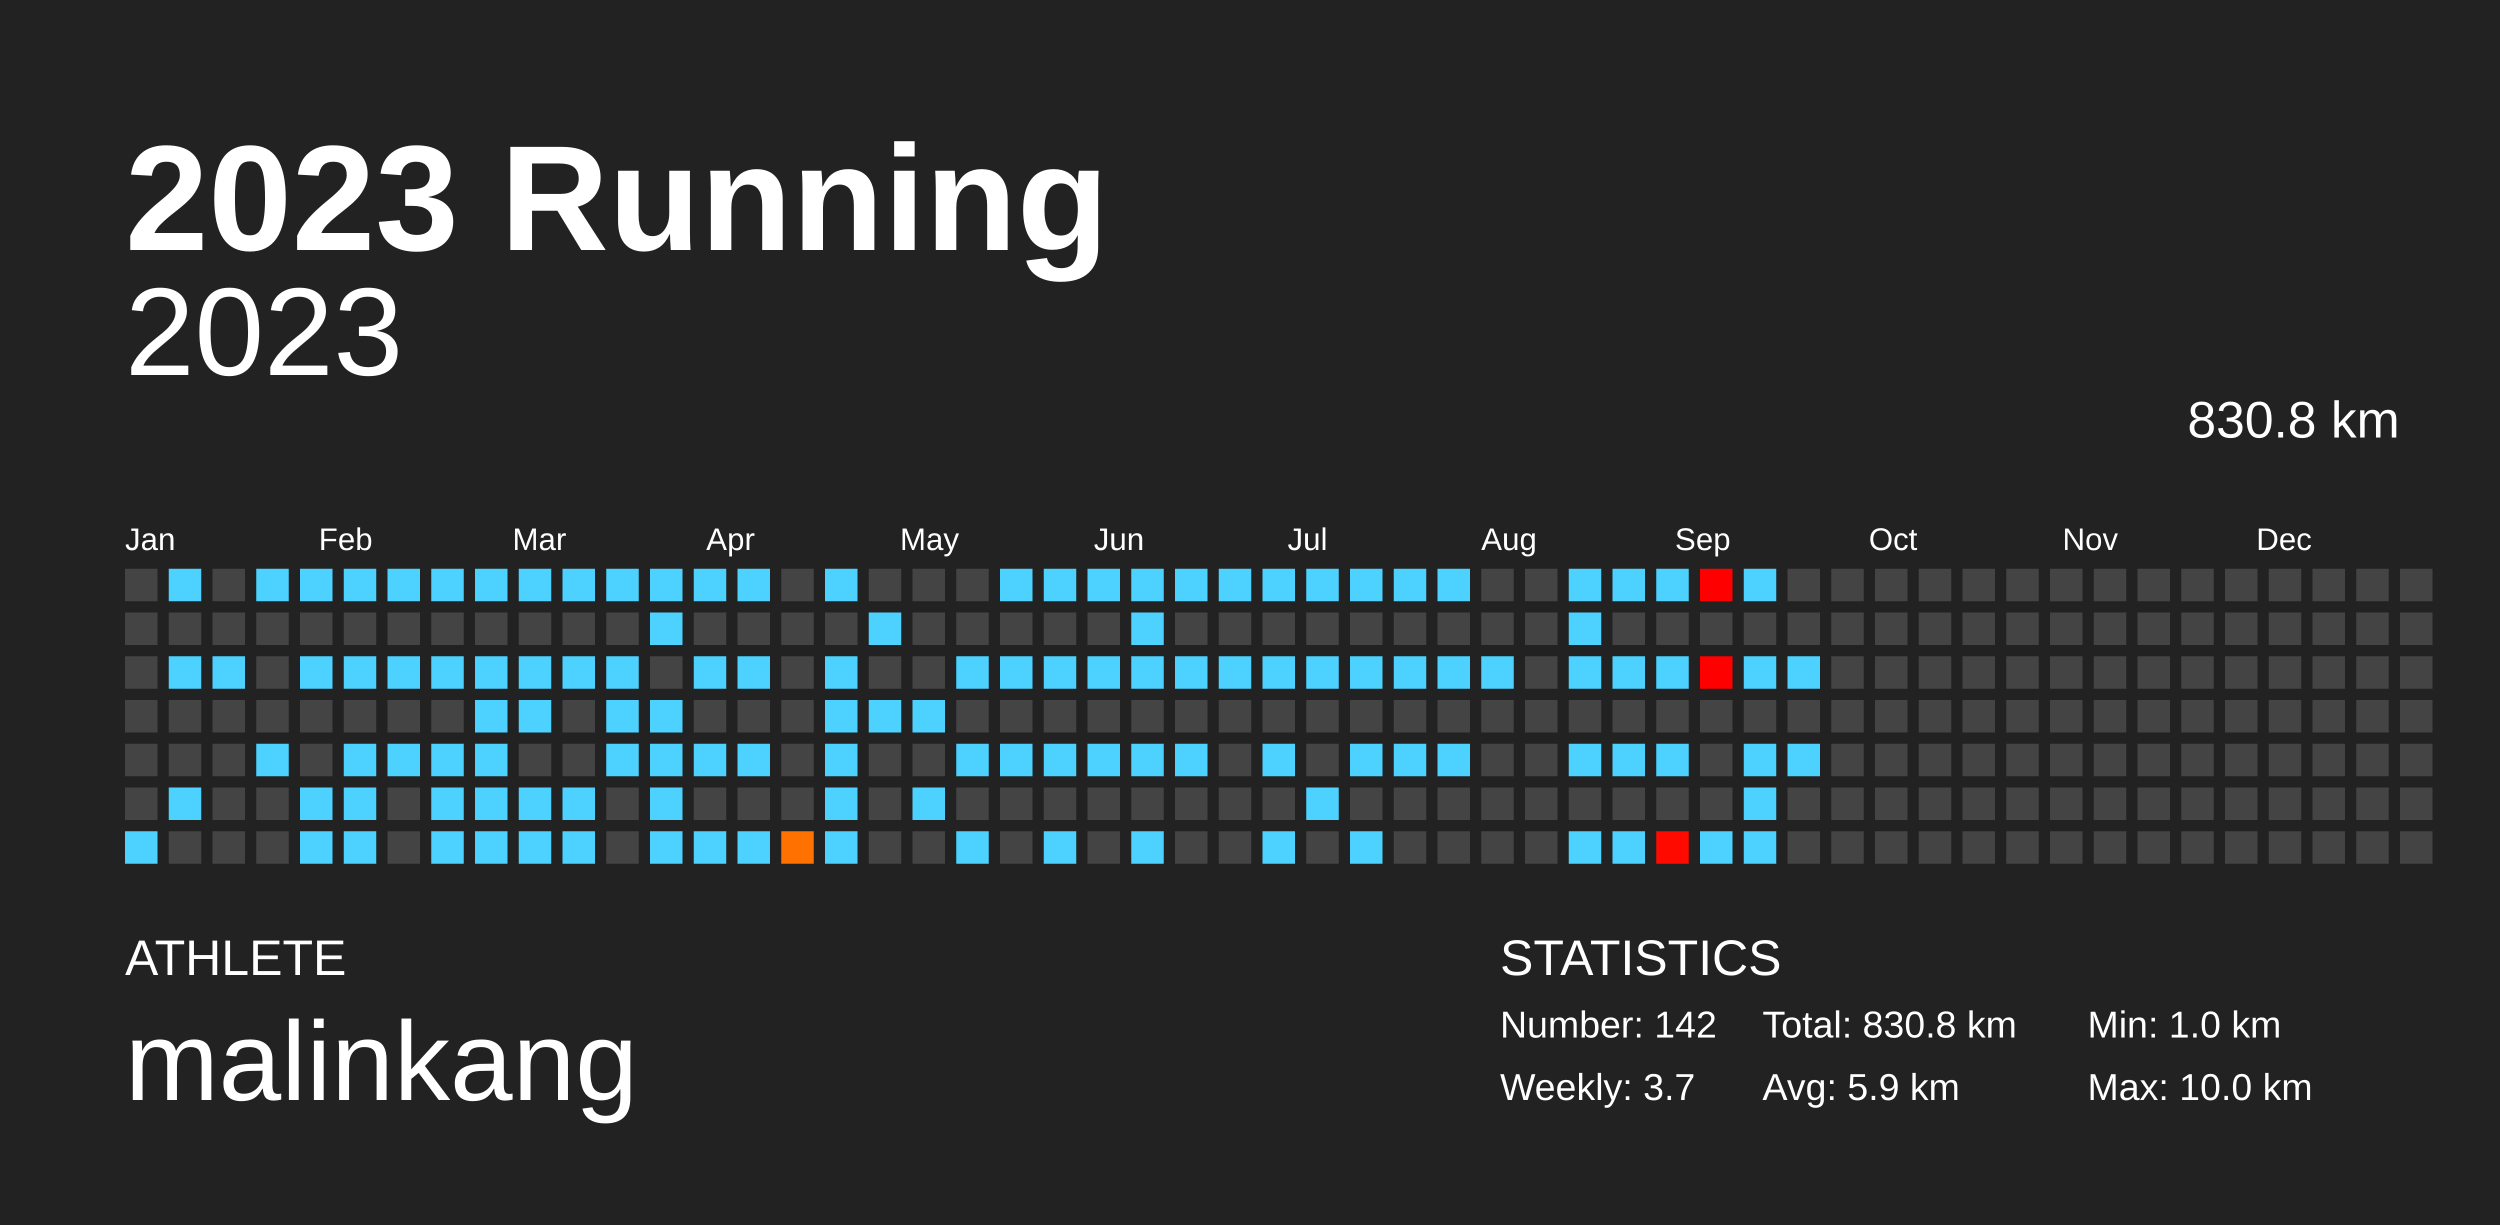
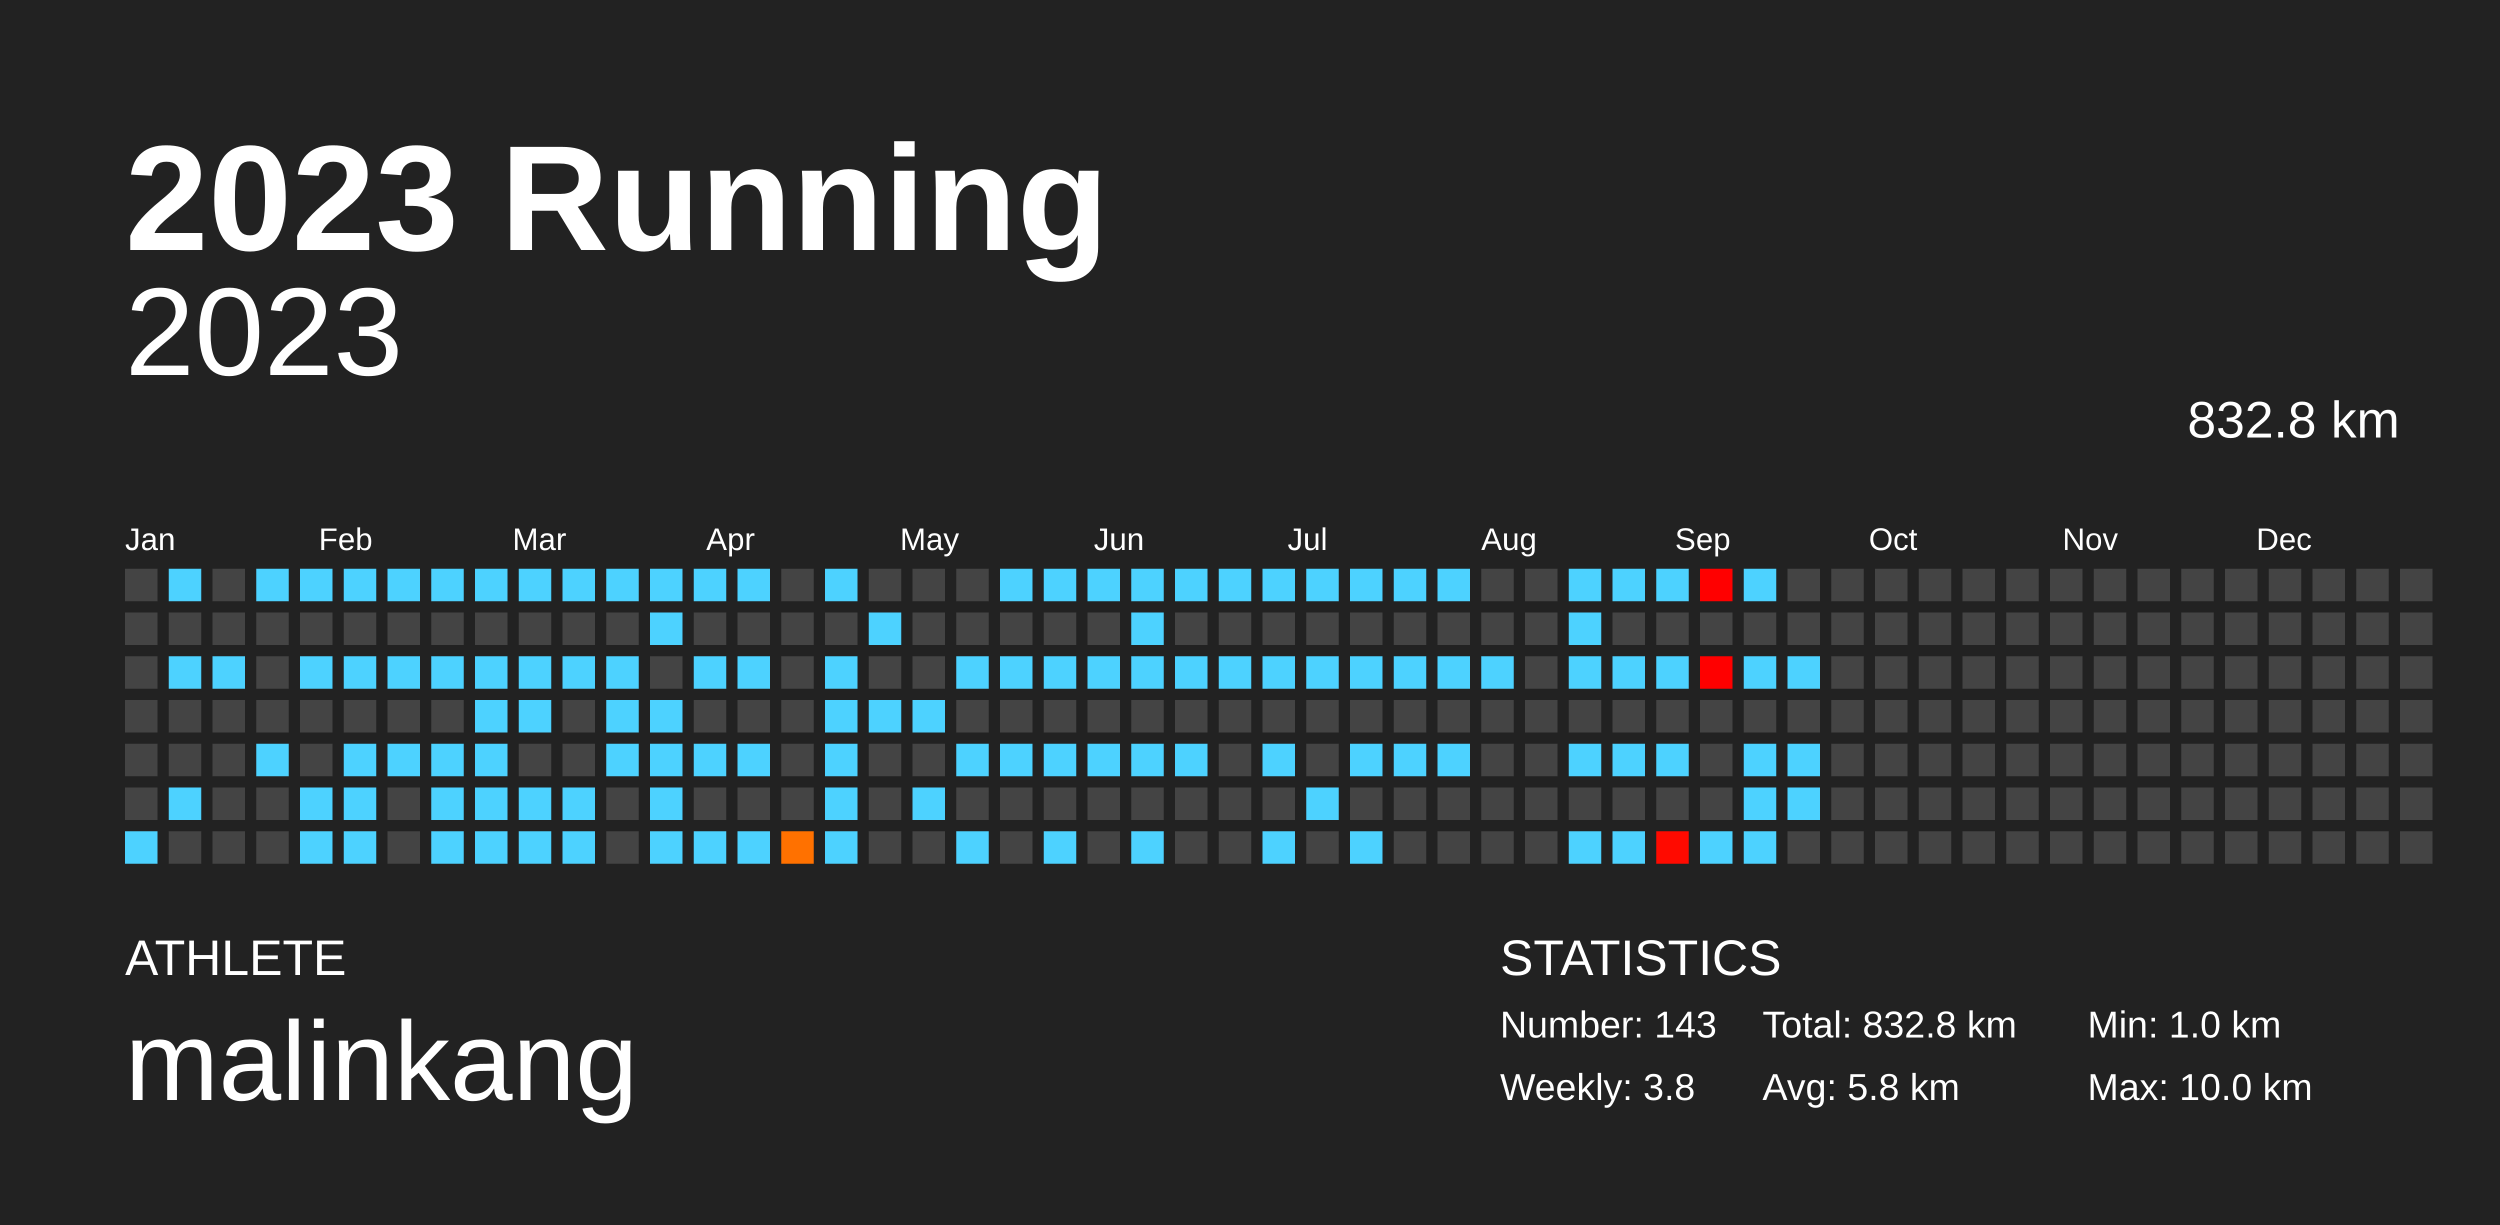
<svg xmlns="http://www.w3.org/2000/svg" baseProfile="full" height="98mm" version="1.1" viewBox="0,0,200,98" width="200mm">
  <defs />
  <rect fill="#222222" height="98" width="200" x="0" y="0" />
  <text fill="#FFFFFF" style="font-size:12px; font-family:Arial; font-weight:bold;" x="10" y="20">2023 Running</text>
  <text fill="#FFFFFF" style="font-size:4px; font-family:Arial" x="10" y="78">ATHLETE</text>
  <text fill="#FFFFFF" style="font-size:9px; font-family:Arial" x="10" y="88">malinkang</text>
  <text fill="#FFFFFF" style="font-size:4px; font-family:Arial" x="120" y="78">STATISTICS</text>
-   <text fill="#FFFFFF" style="font-size:3px; font-family:Arial" x="120" y="83">Number: 142</text>
-   <text fill="#FFFFFF" style="font-size:3px; font-family:Arial" x="120" y="88">Weekly: 3.7</text>
-   <text fill="#FFFFFF" style="font-size:3px; font-family:Arial" x="141" y="83">Total: 830.8 km</text>
-   <text fill="#FFFFFF" style="font-size:3px; font-family:Arial" x="141" y="88">Avg: 5.9 km</text>
+   <text fill="#FFFFFF" style="font-size:3px; font-family:Arial" x="120" y="83">Number: 143</text>
+   <text fill="#FFFFFF" style="font-size:3px; font-family:Arial" x="120" y="88">Weekly: 3.8</text>
+   <text fill="#FFFFFF" style="font-size:3px; font-family:Arial" x="141" y="83">Total: 832.8 km</text>
+   <text fill="#FFFFFF" style="font-size:3px; font-family:Arial" x="141" y="88">Avg: 5.8 km</text>
  <text fill="#FFFFFF" style="font-size:3px; font-family:Arial" x="167" y="83">Min: 1.0 km</text>
  <text fill="#FFFFFF" style="font-size:3px; font-family:Arial" x="167" y="88">Max: 10.0 km</text>
  <text alignment-baseline="hanging" fill="#FFFFFF" style="font-size:10.0px; font-family:Arial;" x="10" y="30">2023</text>
-   <text alignment-baseline="hanging" fill="#FFFFFF" style="font-size:4.125px; font-family:Arial;" x="175" y="35">830.8 km</text>
+   <text alignment-baseline="hanging" fill="#FFFFFF" style="font-size:4.125px; font-family:Arial;" x="175" y="35">832.8 km</text>
  <text fill="#FFFFFF" style="font-size:2.5px; font-family:Arial" x="10.0" y="44">Jan</text>
  <text fill="#FFFFFF" style="font-size:2.5px; font-family:Arial" x="25.5" y="44">Feb</text>
  <text fill="#FFFFFF" style="font-size:2.5px; font-family:Arial" x="41.0" y="44">Mar</text>
  <text fill="#FFFFFF" style="font-size:2.5px; font-family:Arial" x="56.5" y="44">Apr</text>
  <text fill="#FFFFFF" style="font-size:2.5px; font-family:Arial" x="72.0" y="44">May</text>
  <text fill="#FFFFFF" style="font-size:2.5px; font-family:Arial" x="87.5" y="44">Jun</text>
  <text fill="#FFFFFF" style="font-size:2.5px; font-family:Arial" x="103.0" y="44">Jul</text>
  <text fill="#FFFFFF" style="font-size:2.5px; font-family:Arial" x="118.5" y="44">Aug</text>
  <text fill="#FFFFFF" style="font-size:2.5px; font-family:Arial" x="134.0" y="44">Sep</text>
  <text fill="#FFFFFF" style="font-size:2.5px; font-family:Arial" x="149.5" y="44">Oct</text>
  <text fill="#FFFFFF" style="font-size:2.5px; font-family:Arial" x="165.0" y="44">Nov</text>
  <text fill="#FFFFFF" style="font-size:2.5px; font-family:Arial" x="180.5" y="44">Dec</text>
  <rect fill="#444444" height="2.6" width="2.6" x="10.0" y="45.5" />
  <rect fill="#444444" height="2.6" width="2.6" x="10.0" y="49.0" />
  <rect fill="#444444" height="2.6" width="2.6" x="10.0" y="52.5" />
  <rect fill="#444444" height="2.6" width="2.6" x="10.0" y="56.0" />
  <rect fill="#444444" height="2.6" width="2.6" x="10.0" y="59.5" />
  <rect fill="#444444" height="2.6" width="2.6" x="10.0" y="63.0" />
  <rect fill="#4dd2ff" height="2.6" width="2.6" x="10.0" y="66.5" />
  <rect fill="#4dd2ff" height="2.6" width="2.6" x="13.5" y="45.5" />
  <rect fill="#444444" height="2.6" width="2.6" x="13.5" y="49.0" />
  <rect fill="#4dd2ff" height="2.6" width="2.6" x="13.5" y="52.5" />
  <rect fill="#444444" height="2.6" width="2.6" x="13.5" y="56.0" />
  <rect fill="#444444" height="2.6" width="2.6" x="13.5" y="59.5" />
  <rect fill="#4dd2ff" height="2.6" width="2.6" x="13.5" y="63.0" />
  <rect fill="#444444" height="2.6" width="2.6" x="13.5" y="66.5" />
  <rect fill="#444444" height="2.6" width="2.6" x="17.0" y="45.5" />
  <rect fill="#444444" height="2.6" width="2.6" x="17.0" y="49.0" />
  <rect fill="#4dd2ff" height="2.6" width="2.6" x="17.0" y="52.5" />
  <rect fill="#444444" height="2.6" width="2.6" x="17.0" y="56.0" />
  <rect fill="#444444" height="2.6" width="2.6" x="17.0" y="59.5" />
  <rect fill="#444444" height="2.6" width="2.6" x="17.0" y="63.0" />
  <rect fill="#444444" height="2.6" width="2.6" x="17.0" y="66.5" />
  <rect fill="#4dd2ff" height="2.6" width="2.6" x="20.5" y="45.5" />
  <rect fill="#444444" height="2.6" width="2.6" x="20.5" y="49.0" />
  <rect fill="#444444" height="2.6" width="2.6" x="20.5" y="52.5" />
  <rect fill="#444444" height="2.6" width="2.6" x="20.5" y="56.0" />
  <rect fill="#4dd2ff" height="2.6" width="2.6" x="20.5" y="59.5" />
  <rect fill="#444444" height="2.6" width="2.6" x="20.5" y="63.0" />
  <rect fill="#444444" height="2.6" width="2.6" x="20.5" y="66.5" />
  <rect fill="#4dd2ff" height="2.6" width="2.6" x="24.0" y="45.5" />
  <rect fill="#444444" height="2.6" width="2.6" x="24.0" y="49.0" />
  <rect fill="#4dd2ff" height="2.6" width="2.6" x="24.0" y="52.5" />
  <rect fill="#444444" height="2.6" width="2.6" x="24.0" y="56.0" />
  <rect fill="#444444" height="2.6" width="2.6" x="24.0" y="59.5" />
  <rect fill="#4dd2ff" height="2.6" width="2.6" x="24.0" y="63.0" />
  <rect fill="#4dd2ff" height="2.6" width="2.6" x="24.0" y="66.5" />
  <rect fill="#4dd2ff" height="2.6" width="2.6" x="27.5" y="45.5" />
  <rect fill="#444444" height="2.6" width="2.6" x="27.5" y="49.0" />
  <rect fill="#4dd2ff" height="2.6" width="2.6" x="27.5" y="52.5" />
  <rect fill="#444444" height="2.6" width="2.6" x="27.5" y="56.0" />
  <rect fill="#4dd2ff" height="2.6" width="2.6" x="27.5" y="59.5" />
  <rect fill="#4dd2ff" height="2.6" width="2.6" x="27.5" y="63.0" />
  <rect fill="#4dd2ff" height="2.6" width="2.6" x="27.5" y="66.5" />
  <rect fill="#4dd2ff" height="2.6" width="2.6" x="31.0" y="45.5" />
  <rect fill="#444444" height="2.6" width="2.6" x="31.0" y="49.0" />
  <rect fill="#4dd2ff" height="2.6" width="2.6" x="31.0" y="52.5" />
  <rect fill="#444444" height="2.6" width="2.6" x="31.0" y="56.0" />
  <rect fill="#4dd2ff" height="2.6" width="2.6" x="31.0" y="59.5" />
  <rect fill="#444444" height="2.6" width="2.6" x="31.0" y="63.0" />
  <rect fill="#444444" height="2.6" width="2.6" x="31.0" y="66.5" />
  <rect fill="#4dd2ff" height="2.6" width="2.6" x="34.5" y="45.5" />
  <rect fill="#444444" height="2.6" width="2.6" x="34.5" y="49.0" />
  <rect fill="#4dd2ff" height="2.6" width="2.6" x="34.5" y="52.5" />
  <rect fill="#444444" height="2.6" width="2.6" x="34.5" y="56.0" />
  <rect fill="#4dd2ff" height="2.6" width="2.6" x="34.5" y="59.5" />
  <rect fill="#4dd2ff" height="2.6" width="2.6" x="34.5" y="63.0" />
  <rect fill="#4dd2ff" height="2.6" width="2.6" x="34.5" y="66.5" />
  <rect fill="#4dd2ff" height="2.6" width="2.6" x="38.0" y="45.5" />
  <rect fill="#444444" height="2.6" width="2.6" x="38.0" y="49.0" />
  <rect fill="#4dd2ff" height="2.6" width="2.6" x="38.0" y="52.5" />
  <rect fill="#4dd2ff" height="2.6" width="2.6" x="38.0" y="56.0" />
  <rect fill="#4dd2ff" height="2.6" width="2.6" x="38.0" y="59.5" />
  <rect fill="#4dd2ff" height="2.6" width="2.6" x="38.0" y="63.0" />
  <rect fill="#4dd2ff" height="2.6" width="2.6" x="38.0" y="66.5" />
  <rect fill="#4dd2ff" height="2.6" width="2.6" x="41.5" y="45.5" />
  <rect fill="#444444" height="2.6" width="2.6" x="41.5" y="49.0" />
  <rect fill="#4dd2ff" height="2.6" width="2.6" x="41.5" y="52.5" />
  <rect fill="#4dd2ff" height="2.6" width="2.6" x="41.5" y="56.0" />
  <rect fill="#444444" height="2.6" width="2.6" x="41.5" y="59.5" />
  <rect fill="#4dd2ff" height="2.6" width="2.6" x="41.5" y="63.0" />
  <rect fill="#4dd2ff" height="2.6" width="2.6" x="41.5" y="66.5" />
  <rect fill="#4dd2ff" height="2.6" width="2.6" x="45.0" y="45.5" />
  <rect fill="#444444" height="2.6" width="2.6" x="45.0" y="49.0" />
  <rect fill="#4dd2ff" height="2.6" width="2.6" x="45.0" y="52.5" />
  <rect fill="#444444" height="2.6" width="2.6" x="45.0" y="56.0" />
  <rect fill="#444444" height="2.6" width="2.6" x="45.0" y="59.5" />
  <rect fill="#4dd2ff" height="2.6" width="2.6" x="45.0" y="63.0" />
  <rect fill="#4dd2ff" height="2.6" width="2.6" x="45.0" y="66.5" />
  <rect fill="#4dd2ff" height="2.6" width="2.6" x="48.5" y="45.5" />
  <rect fill="#444444" height="2.6" width="2.6" x="48.5" y="49.0" />
  <rect fill="#4dd2ff" height="2.6" width="2.6" x="48.5" y="52.5" />
  <rect fill="#4dd2ff" height="2.6" width="2.6" x="48.5" y="56.0" />
  <rect fill="#4dd2ff" height="2.6" width="2.6" x="48.5" y="59.5" />
  <rect fill="#444444" height="2.6" width="2.6" x="48.5" y="63.0" />
  <rect fill="#444444" height="2.6" width="2.6" x="48.5" y="66.5" />
  <rect fill="#4dd2ff" height="2.6" width="2.6" x="52.0" y="45.5" />
  <rect fill="#4dd2ff" height="2.6" width="2.6" x="52.0" y="49.0" />
  <rect fill="#444444" height="2.6" width="2.6" x="52.0" y="52.5" />
  <rect fill="#4dd2ff" height="2.6" width="2.6" x="52.0" y="56.0" />
  <rect fill="#4dd2ff" height="2.6" width="2.6" x="52.0" y="59.5" />
  <rect fill="#4dd2ff" height="2.6" width="2.6" x="52.0" y="63.0" />
  <rect fill="#4dd2ff" height="2.6" width="2.6" x="52.0" y="66.5" />
  <rect fill="#4dd2ff" height="2.6" width="2.6" x="55.5" y="45.5" />
  <rect fill="#444444" height="2.6" width="2.6" x="55.5" y="49.0" />
  <rect fill="#4dd2ff" height="2.6" width="2.6" x="55.5" y="52.5" />
  <rect fill="#444444" height="2.6" width="2.6" x="55.5" y="56.0" />
  <rect fill="#4dd2ff" height="2.6" width="2.6" x="55.5" y="59.5" />
  <rect fill="#444444" height="2.6" width="2.6" x="55.5" y="63.0" />
  <rect fill="#4dd2ff" height="2.6" width="2.6" x="55.5" y="66.5" />
  <rect fill="#4dd2ff" height="2.6" width="2.6" x="59.0" y="45.5" />
  <rect fill="#444444" height="2.6" width="2.6" x="59.0" y="49.0" />
  <rect fill="#4dd2ff" height="2.6" width="2.6" x="59.0" y="52.5" />
  <rect fill="#444444" height="2.6" width="2.6" x="59.0" y="56.0" />
  <rect fill="#4dd2ff" height="2.6" width="2.6" x="59.0" y="59.5" />
  <rect fill="#444444" height="2.6" width="2.6" x="59.0" y="63.0" />
  <rect fill="#4dd2ff" height="2.6" width="2.6" x="59.0" y="66.5" />
  <rect fill="#444444" height="2.6" width="2.6" x="62.5" y="45.5" />
  <rect fill="#444444" height="2.6" width="2.6" x="62.5" y="49.0" />
  <rect fill="#444444" height="2.6" width="2.6" x="62.5" y="52.5" />
  <rect fill="#444444" height="2.6" width="2.6" x="62.5" y="56.0" />
  <rect fill="#444444" height="2.6" width="2.6" x="62.5" y="59.5" />
  <rect fill="#444444" height="2.6" width="2.6" x="62.5" y="63.0" />
  <rect fill="#ff7100" height="2.6" width="2.6" x="62.5" y="66.5" />
  <rect fill="#4dd2ff" height="2.6" width="2.6" x="66.0" y="45.5" />
  <rect fill="#444444" height="2.6" width="2.6" x="66.0" y="49.0" />
  <rect fill="#4dd2ff" height="2.6" width="2.6" x="66.0" y="52.5" />
  <rect fill="#4dd2ff" height="2.6" width="2.6" x="66.0" y="56.0" />
  <rect fill="#4dd2ff" height="2.6" width="2.6" x="66.0" y="59.5" />
  <rect fill="#4dd2ff" height="2.6" width="2.6" x="66.0" y="63.0" />
  <rect fill="#4dd2ff" height="2.6" width="2.6" x="66.0" y="66.5" />
  <rect fill="#444444" height="2.6" width="2.6" x="69.5" y="45.5" />
  <rect fill="#4dd2ff" height="2.6" width="2.6" x="69.5" y="49.0" />
  <rect fill="#444444" height="2.6" width="2.6" x="69.5" y="52.5" />
  <rect fill="#4dd2ff" height="2.6" width="2.6" x="69.5" y="56.0" />
  <rect fill="#444444" height="2.6" width="2.6" x="69.5" y="59.5" />
  <rect fill="#444444" height="2.6" width="2.6" x="69.5" y="63.0" />
  <rect fill="#444444" height="2.6" width="2.6" x="69.5" y="66.5" />
  <rect fill="#444444" height="2.6" width="2.6" x="73.0" y="45.5" />
  <rect fill="#444444" height="2.6" width="2.6" x="73.0" y="49.0" />
  <rect fill="#444444" height="2.6" width="2.6" x="73.0" y="52.5" />
  <rect fill="#4dd2ff" height="2.6" width="2.6" x="73.0" y="56.0" />
  <rect fill="#444444" height="2.6" width="2.6" x="73.0" y="59.5" />
  <rect fill="#4dd2ff" height="2.6" width="2.6" x="73.0" y="63.0" />
  <rect fill="#444444" height="2.6" width="2.6" x="73.0" y="66.5" />
  <rect fill="#444444" height="2.6" width="2.6" x="76.5" y="45.5" />
  <rect fill="#444444" height="2.6" width="2.6" x="76.5" y="49.0" />
  <rect fill="#4dd2ff" height="2.6" width="2.6" x="76.5" y="52.5" />
  <rect fill="#444444" height="2.6" width="2.6" x="76.5" y="56.0" />
  <rect fill="#4dd2ff" height="2.6" width="2.6" x="76.5" y="59.5" />
  <rect fill="#444444" height="2.6" width="2.6" x="76.5" y="63.0" />
  <rect fill="#4dd2ff" height="2.6" width="2.6" x="76.5" y="66.5" />
  <rect fill="#4dd2ff" height="2.6" width="2.6" x="80.0" y="45.5" />
  <rect fill="#444444" height="2.6" width="2.6" x="80.0" y="49.0" />
  <rect fill="#4dd2ff" height="2.6" width="2.6" x="80.0" y="52.5" />
  <rect fill="#444444" height="2.6" width="2.6" x="80.0" y="56.0" />
  <rect fill="#4dd2ff" height="2.6" width="2.6" x="80.0" y="59.5" />
  <rect fill="#444444" height="2.6" width="2.6" x="80.0" y="63.0" />
  <rect fill="#444444" height="2.6" width="2.6" x="80.0" y="66.5" />
  <rect fill="#4dd2ff" height="2.6" width="2.6" x="83.5" y="45.5" />
  <rect fill="#444444" height="2.6" width="2.6" x="83.5" y="49.0" />
  <rect fill="#4dd2ff" height="2.6" width="2.6" x="83.5" y="52.5" />
  <rect fill="#444444" height="2.6" width="2.6" x="83.5" y="56.0" />
  <rect fill="#4dd2ff" height="2.6" width="2.6" x="83.5" y="59.5" />
  <rect fill="#444444" height="2.6" width="2.6" x="83.5" y="63.0" />
  <rect fill="#4dd2ff" height="2.6" width="2.6" x="83.5" y="66.5" />
  <rect fill="#4dd2ff" height="2.6" width="2.6" x="87.0" y="45.5" />
  <rect fill="#444444" height="2.6" width="2.6" x="87.0" y="49.0" />
  <rect fill="#4dd2ff" height="2.6" width="2.6" x="87.0" y="52.5" />
  <rect fill="#444444" height="2.6" width="2.6" x="87.0" y="56.0" />
  <rect fill="#4dd2ff" height="2.6" width="2.6" x="87.0" y="59.5" />
  <rect fill="#444444" height="2.6" width="2.6" x="87.0" y="63.0" />
  <rect fill="#444444" height="2.6" width="2.6" x="87.0" y="66.5" />
  <rect fill="#4dd2ff" height="2.6" width="2.6" x="90.5" y="45.5" />
  <rect fill="#4dd2ff" height="2.6" width="2.6" x="90.5" y="49.0" />
  <rect fill="#4dd2ff" height="2.6" width="2.6" x="90.5" y="52.5" />
  <rect fill="#444444" height="2.6" width="2.6" x="90.5" y="56.0" />
  <rect fill="#4dd2ff" height="2.6" width="2.6" x="90.5" y="59.5" />
  <rect fill="#444444" height="2.6" width="2.6" x="90.5" y="63.0" />
  <rect fill="#4dd2ff" height="2.6" width="2.6" x="90.5" y="66.5" />
  <rect fill="#4dd2ff" height="2.6" width="2.6" x="94.0" y="45.5" />
  <rect fill="#444444" height="2.6" width="2.6" x="94.0" y="49.0" />
  <rect fill="#4dd2ff" height="2.6" width="2.6" x="94.0" y="52.5" />
  <rect fill="#444444" height="2.6" width="2.6" x="94.0" y="56.0" />
  <rect fill="#4dd2ff" height="2.6" width="2.6" x="94.0" y="59.5" />
  <rect fill="#444444" height="2.6" width="2.6" x="94.0" y="63.0" />
  <rect fill="#444444" height="2.6" width="2.6" x="94.0" y="66.5" />
  <rect fill="#4dd2ff" height="2.6" width="2.6" x="97.5" y="45.5" />
  <rect fill="#444444" height="2.6" width="2.6" x="97.5" y="49.0" />
  <rect fill="#4dd2ff" height="2.6" width="2.6" x="97.5" y="52.5" />
  <rect fill="#444444" height="2.6" width="2.6" x="97.5" y="56.0" />
  <rect fill="#444444" height="2.6" width="2.6" x="97.5" y="59.5" />
  <rect fill="#444444" height="2.6" width="2.6" x="97.5" y="63.0" />
  <rect fill="#444444" height="2.6" width="2.6" x="97.5" y="66.5" />
  <rect fill="#4dd2ff" height="2.6" width="2.6" x="101.0" y="45.5" />
  <rect fill="#444444" height="2.6" width="2.6" x="101.0" y="49.0" />
  <rect fill="#4dd2ff" height="2.6" width="2.6" x="101.0" y="52.5" />
  <rect fill="#444444" height="2.6" width="2.6" x="101.0" y="56.0" />
  <rect fill="#4dd2ff" height="2.6" width="2.6" x="101.0" y="59.5" />
  <rect fill="#444444" height="2.6" width="2.6" x="101.0" y="63.0" />
  <rect fill="#4dd2ff" height="2.6" width="2.6" x="101.0" y="66.5" />
  <rect fill="#4dd2ff" height="2.6" width="2.6" x="104.5" y="45.5" />
  <rect fill="#444444" height="2.6" width="2.6" x="104.5" y="49.0" />
  <rect fill="#4dd2ff" height="2.6" width="2.6" x="104.5" y="52.5" />
  <rect fill="#444444" height="2.6" width="2.6" x="104.5" y="56.0" />
  <rect fill="#444444" height="2.6" width="2.6" x="104.5" y="59.5" />
  <rect fill="#4dd2ff" height="2.6" width="2.6" x="104.5" y="63.0" />
  <rect fill="#444444" height="2.6" width="2.6" x="104.5" y="66.5" />
  <rect fill="#4dd2ff" height="2.6" width="2.6" x="108.0" y="45.5" />
  <rect fill="#444444" height="2.6" width="2.6" x="108.0" y="49.0" />
  <rect fill="#4dd2ff" height="2.6" width="2.6" x="108.0" y="52.5" />
  <rect fill="#444444" height="2.6" width="2.6" x="108.0" y="56.0" />
  <rect fill="#4dd2ff" height="2.6" width="2.6" x="108.0" y="59.5" />
  <rect fill="#444444" height="2.6" width="2.6" x="108.0" y="63.0" />
  <rect fill="#4dd2ff" height="2.6" width="2.6" x="108.0" y="66.5" />
  <rect fill="#4dd2ff" height="2.6" width="2.6" x="111.5" y="45.5" />
  <rect fill="#444444" height="2.6" width="2.6" x="111.5" y="49.0" />
  <rect fill="#4dd2ff" height="2.6" width="2.6" x="111.5" y="52.5" />
  <rect fill="#444444" height="2.6" width="2.6" x="111.5" y="56.0" />
  <rect fill="#4dd2ff" height="2.6" width="2.6" x="111.5" y="59.5" />
  <rect fill="#444444" height="2.6" width="2.6" x="111.5" y="63.0" />
  <rect fill="#444444" height="2.6" width="2.6" x="111.5" y="66.5" />
  <rect fill="#4dd2ff" height="2.6" width="2.6" x="115.0" y="45.5" />
  <rect fill="#444444" height="2.6" width="2.6" x="115.0" y="49.0" />
  <rect fill="#4dd2ff" height="2.6" width="2.6" x="115.0" y="52.5" />
  <rect fill="#444444" height="2.6" width="2.6" x="115.0" y="56.0" />
  <rect fill="#4dd2ff" height="2.6" width="2.6" x="115.0" y="59.5" />
  <rect fill="#444444" height="2.6" width="2.6" x="115.0" y="63.0" />
  <rect fill="#444444" height="2.6" width="2.6" x="115.0" y="66.5" />
  <rect fill="#444444" height="2.6" width="2.6" x="118.5" y="45.5" />
  <rect fill="#444444" height="2.6" width="2.6" x="118.5" y="49.0" />
  <rect fill="#4dd2ff" height="2.6" width="2.6" x="118.5" y="52.5" />
  <rect fill="#444444" height="2.6" width="2.6" x="118.5" y="56.0" />
  <rect fill="#444444" height="2.6" width="2.6" x="118.5" y="59.5" />
  <rect fill="#444444" height="2.6" width="2.6" x="118.5" y="63.0" />
  <rect fill="#444444" height="2.6" width="2.6" x="118.5" y="66.5" />
  <rect fill="#444444" height="2.6" width="2.6" x="122.0" y="45.5" />
  <rect fill="#444444" height="2.6" width="2.6" x="122.0" y="49.0" />
  <rect fill="#444444" height="2.6" width="2.6" x="122.0" y="52.5" />
  <rect fill="#444444" height="2.6" width="2.6" x="122.0" y="56.0" />
  <rect fill="#444444" height="2.6" width="2.6" x="122.0" y="59.5" />
  <rect fill="#444444" height="2.6" width="2.6" x="122.0" y="63.0" />
  <rect fill="#444444" height="2.6" width="2.6" x="122.0" y="66.5" />
  <rect fill="#4dd2ff" height="2.6" width="2.6" x="125.5" y="45.5" />
  <rect fill="#4dd2ff" height="2.6" width="2.6" x="125.5" y="49.0" />
  <rect fill="#4dd2ff" height="2.6" width="2.6" x="125.5" y="52.5" />
  <rect fill="#444444" height="2.6" width="2.6" x="125.5" y="56.0" />
  <rect fill="#4dd2ff" height="2.6" width="2.6" x="125.5" y="59.5" />
  <rect fill="#444444" height="2.6" width="2.6" x="125.5" y="63.0" />
  <rect fill="#4dd2ff" height="2.6" width="2.6" x="125.5" y="66.5" />
  <rect fill="#4dd2ff" height="2.6" width="2.6" x="129.0" y="45.5" />
  <rect fill="#444444" height="2.6" width="2.6" x="129.0" y="49.0" />
  <rect fill="#4dd2ff" height="2.6" width="2.6" x="129.0" y="52.5" />
  <rect fill="#444444" height="2.6" width="2.6" x="129.0" y="56.0" />
  <rect fill="#4dd2ff" height="2.6" width="2.6" x="129.0" y="59.5" />
  <rect fill="#444444" height="2.6" width="2.6" x="129.0" y="63.0" />
  <rect fill="#4dd2ff" height="2.6" width="2.6" x="129.0" y="66.5" />
  <rect fill="#4dd2ff" height="2.6" width="2.6" x="132.5" y="45.5" />
  <rect fill="#444444" height="2.6" width="2.6" x="132.5" y="49.0" />
  <rect fill="#4dd2ff" height="2.6" width="2.6" x="132.5" y="52.5" />
  <rect fill="#444444" height="2.6" width="2.6" x="132.5" y="56.0" />
  <rect fill="#4dd2ff" height="2.6" width="2.6" x="132.5" y="59.5" />
  <rect fill="#444444" height="2.6" width="2.6" x="132.5" y="63.0" />
  <rect fill="#ff0a00" height="2.6" width="2.6" x="132.5" y="66.5" />
  <rect fill="#ff0000" height="2.6" width="2.6" x="136.0" y="45.5" />
  <rect fill="#444444" height="2.6" width="2.6" x="136.0" y="49.0" />
  <rect fill="#ff0000" height="2.6" width="2.6" x="136.0" y="52.5" />
  <rect fill="#444444" height="2.6" width="2.6" x="136.0" y="56.0" />
  <rect fill="#444444" height="2.6" width="2.6" x="136.0" y="59.5" />
  <rect fill="#444444" height="2.6" width="2.6" x="136.0" y="63.0" />
  <rect fill="#4dd2ff" height="2.6" width="2.6" x="136.0" y="66.5" />
  <rect fill="#4dd2ff" height="2.6" width="2.6" x="139.5" y="45.5" />
  <rect fill="#444444" height="2.6" width="2.6" x="139.5" y="49.0" />
  <rect fill="#4dd2ff" height="2.6" width="2.6" x="139.5" y="52.5" />
  <rect fill="#444444" height="2.6" width="2.6" x="139.5" y="56.0" />
  <rect fill="#4dd2ff" height="2.6" width="2.6" x="139.5" y="59.5" />
  <rect fill="#4dd2ff" height="2.6" width="2.6" x="139.5" y="63.0" />
  <rect fill="#4dd2ff" height="2.6" width="2.6" x="139.5" y="66.5" />
  <rect fill="#444444" height="2.6" width="2.6" x="143.0" y="45.5" />
  <rect fill="#444444" height="2.6" width="2.6" x="143.0" y="49.0" />
  <rect fill="#4dd2ff" height="2.6" width="2.6" x="143.0" y="52.5" />
  <rect fill="#444444" height="2.6" width="2.6" x="143.0" y="56.0" />
  <rect fill="#4dd2ff" height="2.6" width="2.6" x="143.0" y="59.5" />
-   <rect fill="#444444" height="2.6" width="2.6" x="143.0" y="63.0" />
+   <rect fill="#4dd2ff" height="2.6" width="2.6" x="143.0" y="63.0" />
  <rect fill="#444444" height="2.6" width="2.6" x="143.0" y="66.5" />
  <rect fill="#444444" height="2.6" width="2.6" x="146.5" y="45.5" />
  <rect fill="#444444" height="2.6" width="2.6" x="146.5" y="49.0" />
  <rect fill="#444444" height="2.6" width="2.6" x="146.5" y="52.5" />
  <rect fill="#444444" height="2.6" width="2.6" x="146.5" y="56.0" />
  <rect fill="#444444" height="2.6" width="2.6" x="146.5" y="59.5" />
  <rect fill="#444444" height="2.6" width="2.6" x="146.5" y="63.0" />
  <rect fill="#444444" height="2.6" width="2.6" x="146.5" y="66.5" />
  <rect fill="#444444" height="2.6" width="2.6" x="150.0" y="45.5" />
  <rect fill="#444444" height="2.6" width="2.6" x="150.0" y="49.0" />
  <rect fill="#444444" height="2.6" width="2.6" x="150.0" y="52.5" />
  <rect fill="#444444" height="2.6" width="2.6" x="150.0" y="56.0" />
  <rect fill="#444444" height="2.6" width="2.6" x="150.0" y="59.5" />
  <rect fill="#444444" height="2.6" width="2.6" x="150.0" y="63.0" />
  <rect fill="#444444" height="2.6" width="2.6" x="150.0" y="66.5" />
  <rect fill="#444444" height="2.6" width="2.6" x="153.5" y="45.5" />
  <rect fill="#444444" height="2.6" width="2.6" x="153.5" y="49.0" />
  <rect fill="#444444" height="2.6" width="2.6" x="153.5" y="52.5" />
  <rect fill="#444444" height="2.6" width="2.6" x="153.5" y="56.0" />
  <rect fill="#444444" height="2.6" width="2.6" x="153.5" y="59.5" />
  <rect fill="#444444" height="2.6" width="2.6" x="153.5" y="63.0" />
  <rect fill="#444444" height="2.6" width="2.6" x="153.5" y="66.5" />
  <rect fill="#444444" height="2.6" width="2.6" x="157.0" y="45.5" />
  <rect fill="#444444" height="2.6" width="2.6" x="157.0" y="49.0" />
  <rect fill="#444444" height="2.6" width="2.6" x="157.0" y="52.5" />
  <rect fill="#444444" height="2.6" width="2.6" x="157.0" y="56.0" />
  <rect fill="#444444" height="2.6" width="2.6" x="157.0" y="59.5" />
  <rect fill="#444444" height="2.6" width="2.6" x="157.0" y="63.0" />
  <rect fill="#444444" height="2.6" width="2.6" x="157.0" y="66.5" />
  <rect fill="#444444" height="2.6" width="2.6" x="160.5" y="45.5" />
  <rect fill="#444444" height="2.6" width="2.6" x="160.5" y="49.0" />
  <rect fill="#444444" height="2.6" width="2.6" x="160.5" y="52.5" />
  <rect fill="#444444" height="2.6" width="2.6" x="160.5" y="56.0" />
  <rect fill="#444444" height="2.6" width="2.6" x="160.5" y="59.5" />
  <rect fill="#444444" height="2.6" width="2.6" x="160.5" y="63.0" />
  <rect fill="#444444" height="2.6" width="2.6" x="160.5" y="66.5" />
  <rect fill="#444444" height="2.6" width="2.6" x="164.0" y="45.5" />
  <rect fill="#444444" height="2.6" width="2.6" x="164.0" y="49.0" />
  <rect fill="#444444" height="2.6" width="2.6" x="164.0" y="52.5" />
  <rect fill="#444444" height="2.6" width="2.6" x="164.0" y="56.0" />
  <rect fill="#444444" height="2.6" width="2.6" x="164.0" y="59.5" />
  <rect fill="#444444" height="2.6" width="2.6" x="164.0" y="63.0" />
  <rect fill="#444444" height="2.6" width="2.6" x="164.0" y="66.5" />
  <rect fill="#444444" height="2.6" width="2.6" x="167.5" y="45.5" />
  <rect fill="#444444" height="2.6" width="2.6" x="167.5" y="49.0" />
  <rect fill="#444444" height="2.6" width="2.6" x="167.5" y="52.5" />
  <rect fill="#444444" height="2.6" width="2.6" x="167.5" y="56.0" />
  <rect fill="#444444" height="2.6" width="2.6" x="167.5" y="59.5" />
  <rect fill="#444444" height="2.6" width="2.6" x="167.5" y="63.0" />
  <rect fill="#444444" height="2.6" width="2.6" x="167.5" y="66.5" />
  <rect fill="#444444" height="2.6" width="2.6" x="171.0" y="45.5" />
  <rect fill="#444444" height="2.6" width="2.6" x="171.0" y="49.0" />
  <rect fill="#444444" height="2.6" width="2.6" x="171.0" y="52.5" />
  <rect fill="#444444" height="2.6" width="2.6" x="171.0" y="56.0" />
  <rect fill="#444444" height="2.6" width="2.6" x="171.0" y="59.5" />
  <rect fill="#444444" height="2.6" width="2.6" x="171.0" y="63.0" />
  <rect fill="#444444" height="2.6" width="2.6" x="171.0" y="66.5" />
  <rect fill="#444444" height="2.6" width="2.6" x="174.5" y="45.5" />
  <rect fill="#444444" height="2.6" width="2.6" x="174.5" y="49.0" />
  <rect fill="#444444" height="2.6" width="2.6" x="174.5" y="52.5" />
  <rect fill="#444444" height="2.6" width="2.6" x="174.5" y="56.0" />
  <rect fill="#444444" height="2.6" width="2.6" x="174.5" y="59.5" />
  <rect fill="#444444" height="2.6" width="2.6" x="174.5" y="63.0" />
  <rect fill="#444444" height="2.6" width="2.6" x="174.5" y="66.5" />
  <rect fill="#444444" height="2.6" width="2.6" x="178.0" y="45.5" />
  <rect fill="#444444" height="2.6" width="2.6" x="178.0" y="49.0" />
  <rect fill="#444444" height="2.6" width="2.6" x="178.0" y="52.5" />
  <rect fill="#444444" height="2.6" width="2.6" x="178.0" y="56.0" />
  <rect fill="#444444" height="2.6" width="2.6" x="178.0" y="59.5" />
  <rect fill="#444444" height="2.6" width="2.6" x="178.0" y="63.0" />
  <rect fill="#444444" height="2.6" width="2.6" x="178.0" y="66.5" />
  <rect fill="#444444" height="2.6" width="2.6" x="181.5" y="45.5" />
  <rect fill="#444444" height="2.6" width="2.6" x="181.5" y="49.0" />
  <rect fill="#444444" height="2.6" width="2.6" x="181.5" y="52.5" />
  <rect fill="#444444" height="2.6" width="2.6" x="181.5" y="56.0" />
  <rect fill="#444444" height="2.6" width="2.6" x="181.5" y="59.5" />
  <rect fill="#444444" height="2.6" width="2.6" x="181.5" y="63.0" />
  <rect fill="#444444" height="2.6" width="2.6" x="181.5" y="66.5" />
  <rect fill="#444444" height="2.6" width="2.6" x="185.0" y="45.5" />
  <rect fill="#444444" height="2.6" width="2.6" x="185.0" y="49.0" />
  <rect fill="#444444" height="2.6" width="2.6" x="185.0" y="52.5" />
  <rect fill="#444444" height="2.6" width="2.6" x="185.0" y="56.0" />
  <rect fill="#444444" height="2.6" width="2.6" x="185.0" y="59.5" />
  <rect fill="#444444" height="2.6" width="2.6" x="185.0" y="63.0" />
  <rect fill="#444444" height="2.6" width="2.6" x="185.0" y="66.5" />
  <rect fill="#444444" height="2.6" width="2.6" x="188.5" y="45.5" />
  <rect fill="#444444" height="2.6" width="2.6" x="188.5" y="49.0" />
  <rect fill="#444444" height="2.6" width="2.6" x="188.5" y="52.5" />
  <rect fill="#444444" height="2.6" width="2.6" x="188.5" y="56.0" />
  <rect fill="#444444" height="2.6" width="2.6" x="188.5" y="59.5" />
  <rect fill="#444444" height="2.6" width="2.6" x="188.5" y="63.0" />
  <rect fill="#444444" height="2.6" width="2.6" x="188.5" y="66.5" />
  <rect fill="#444444" height="2.6" width="2.6" x="192.0" y="45.5" />
  <rect fill="#444444" height="2.6" width="2.6" x="192.0" y="49.0" />
  <rect fill="#444444" height="2.6" width="2.6" x="192.0" y="52.5" />
  <rect fill="#444444" height="2.6" width="2.6" x="192.0" y="56.0" />
  <rect fill="#444444" height="2.6" width="2.6" x="192.0" y="59.5" />
  <rect fill="#444444" height="2.6" width="2.6" x="192.0" y="63.0" />
  <rect fill="#444444" height="2.6" width="2.6" x="192.0" y="66.5" />
</svg>
